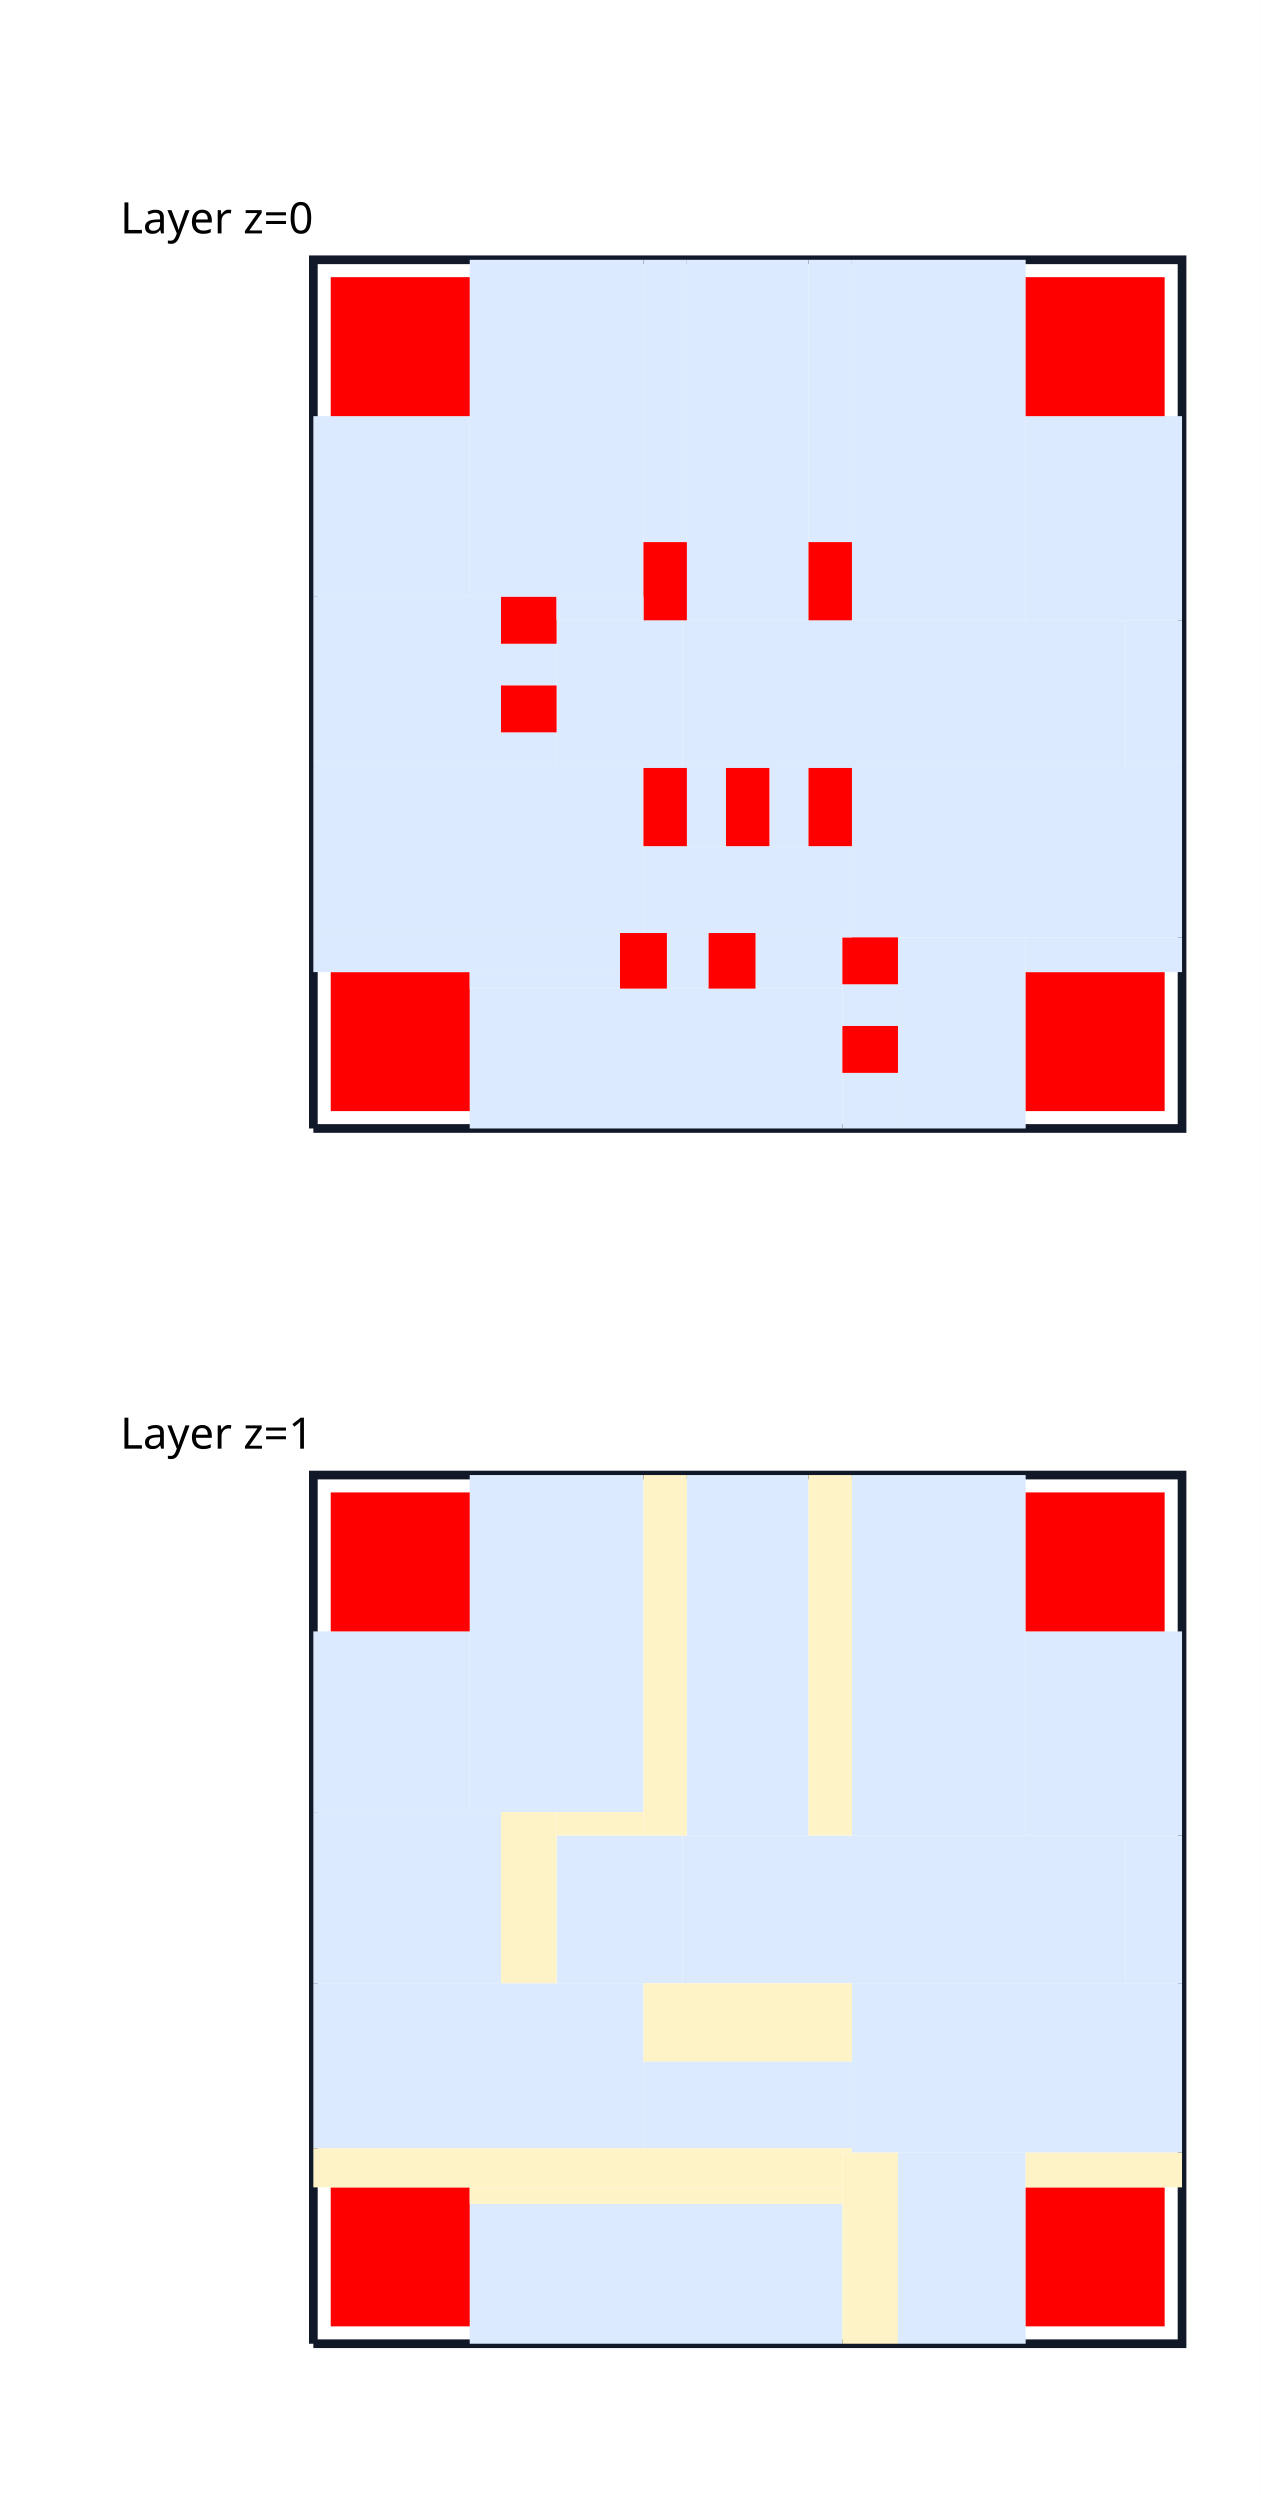
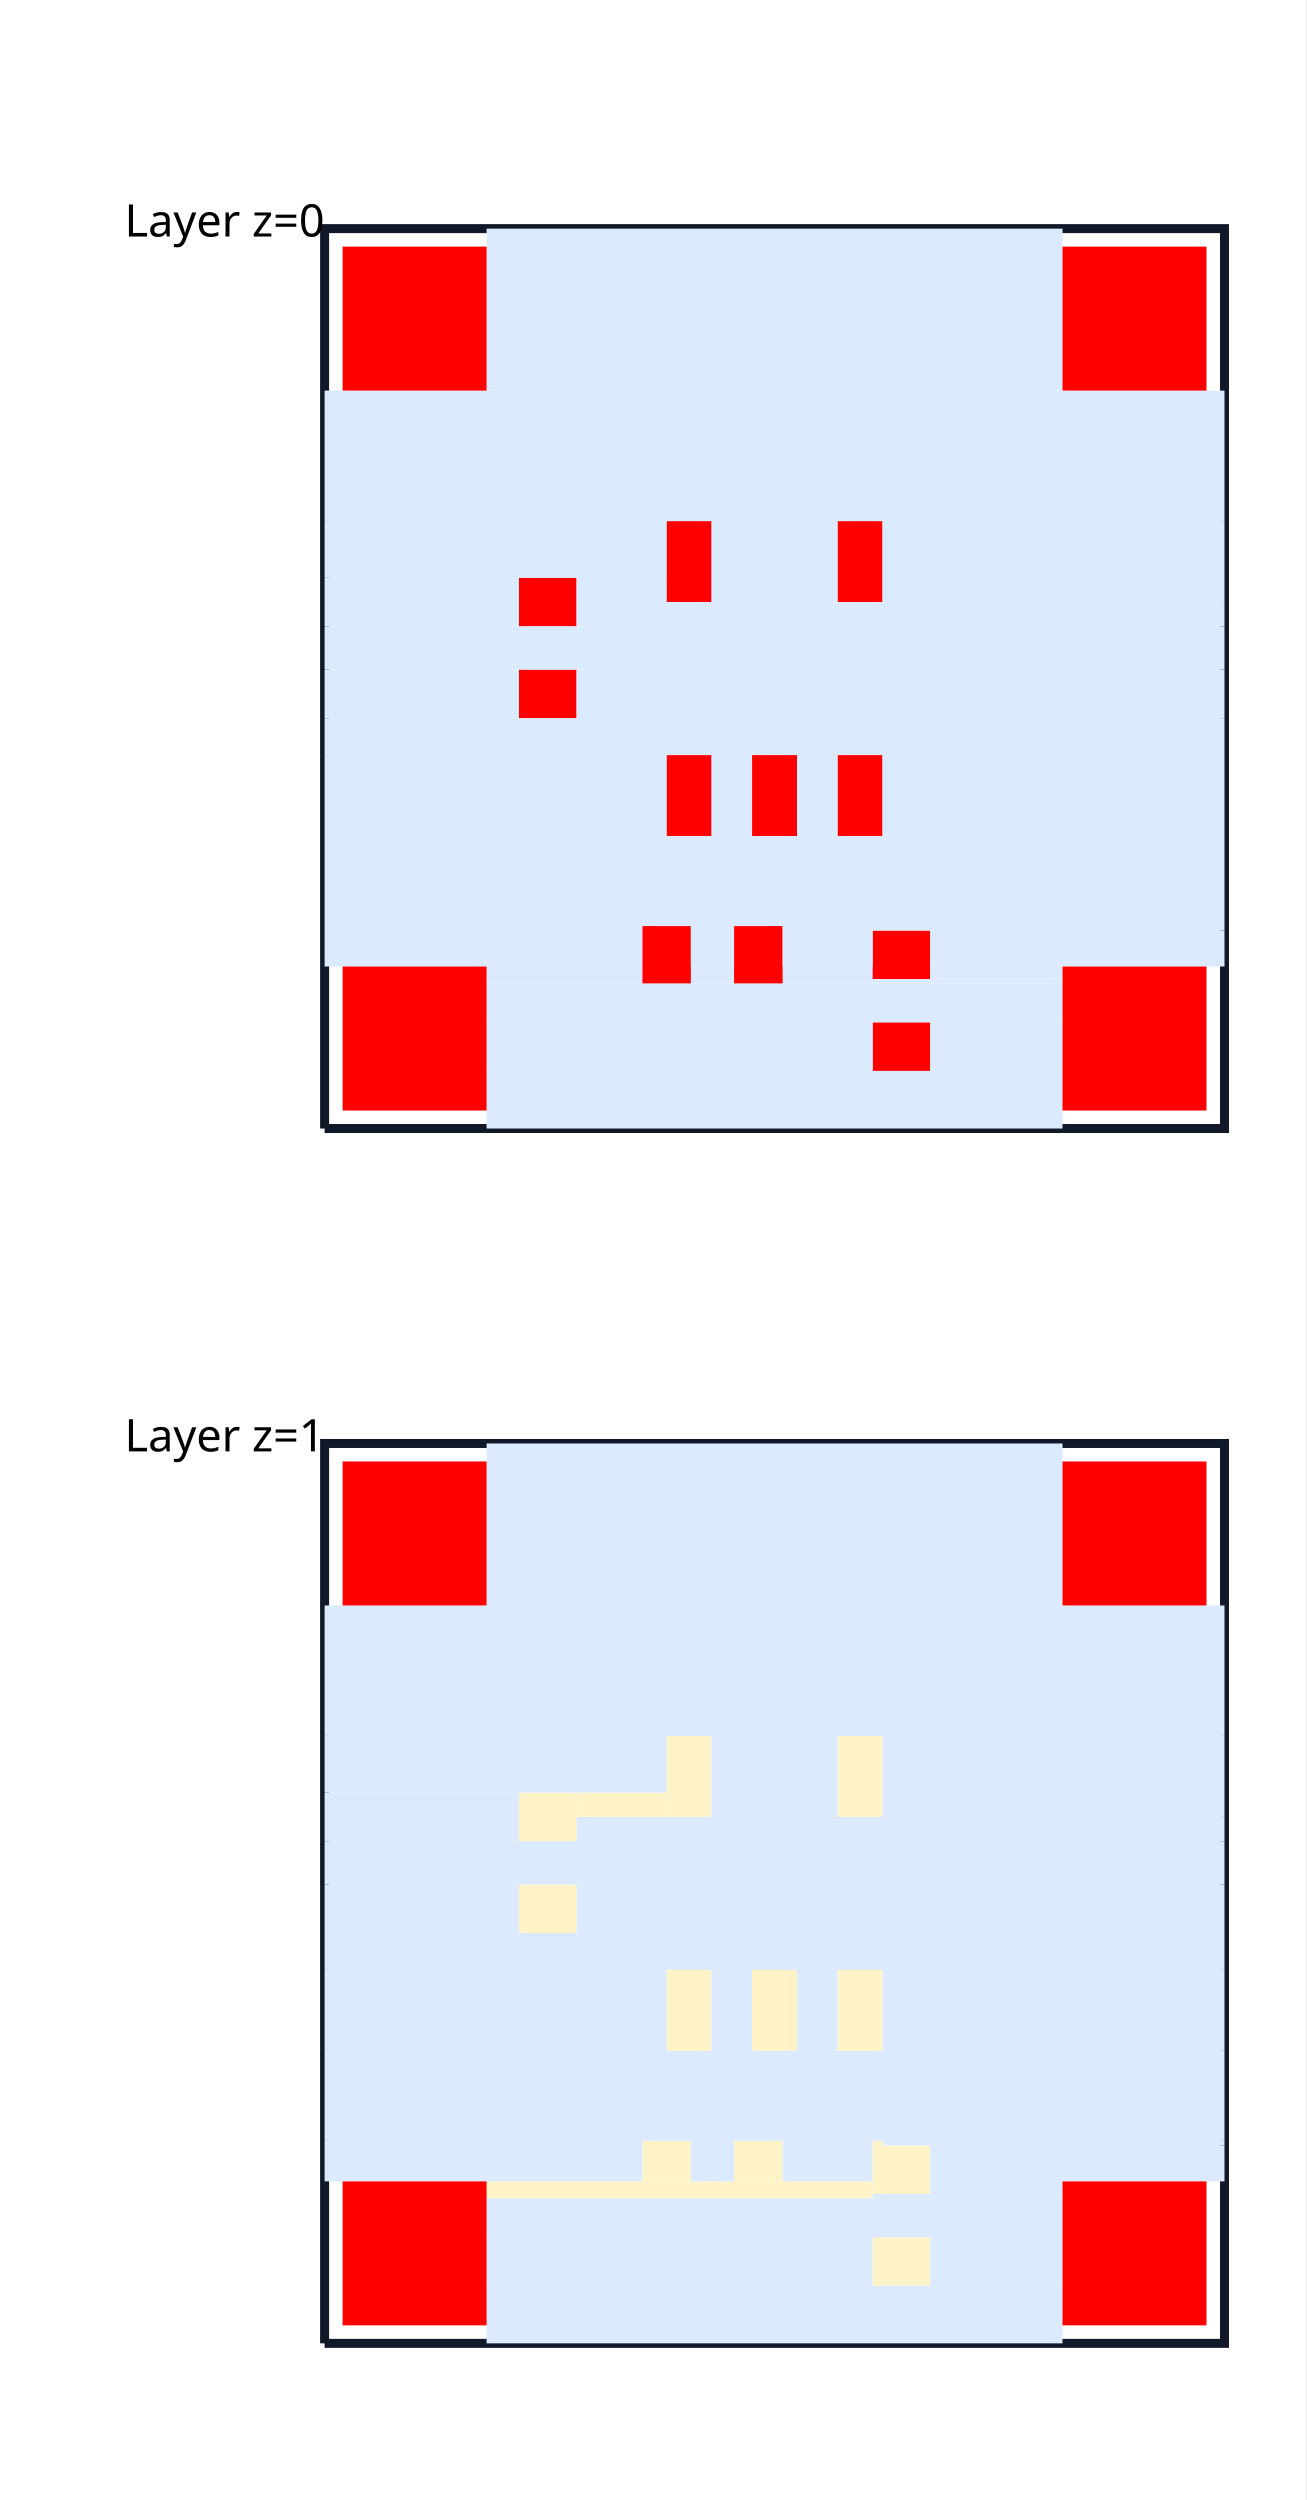
- <svg xmlns="http://www.w3.org/2000/svg" width="640" height="1269" viewBox="0 0 640 1269">
+ <svg xmlns="http://www.w3.org/2000/svg" width="640" height="1225" viewBox="0 0 640 1225">
  <rect width="100%" height="100%" fill="white" />
  <g>
-     <polyline data-points="0,0 10,0 10,10 0,10 0,0" data-type="line" data-label="bounds" points="159.055,572.814 600,572.814 600,131.869 159.055,131.869 159.055,572.814" fill="none" stroke="#111827" stroke-width="4.409" />
-   </g>
-   <g>
-     <polyline data-points="0,-13.989588958333332 10,-13.989588958333332 10,-3.989588958333332 0,-3.989588958333332 0,-13.989588958333332" data-type="line" data-label="bounds" points="159.055,1189.677 600,1189.677 600,748.733 159.055,748.733 159.055,1189.677" fill="none" stroke="#111827" stroke-width="4.409" />
-   </g>
-   <g>
-     <rect data-type="rect" data-label="node" data-x="6.799999499999999" data-y="5" x="346.46" y="314.862" width="224.875" height="74.958" fill="#dbeafe" stroke="black" stroke-width="0.023" />
-   </g>
-   <g>
-     <rect data-type="rect" data-label="node" data-x="3.525061" data-y="5" x="282.521" y="314.862" width="63.939" height="74.958" fill="#dbeafe" stroke="black" stroke-width="0.023" />
-   </g>
-   <g>
-     <rect data-type="rect" data-label="node" data-x="5.0000005000000005" data-y="7.924986499999999" x="348.663" y="131.869" width="61.729" height="182.993" fill="#dbeafe" stroke="black" stroke-width="0.023" />
-   </g>
-   <g>
-     <rect data-type="rect" data-label="node" data-x="1.9000205" data-y="3.2000279999999997" x="159.055" y="389.82" width="167.561" height="83.779" fill="#dbeafe" stroke="black" stroke-width="0.023" />
-   </g>
-   <g>
-     <rect data-type="rect" data-label="node" data-x="2.8000204999999996" data-y="8.0599865" x="238.425" y="131.869" width="88.191" height="171.088" fill="#dbeafe" stroke="black" stroke-width="0.023" />
-   </g>
-   <g>
-     <rect data-type="rect" data-label="node" data-x="8.0999795" data-y="3.1750279999999997" x="432.439" y="389.82" width="167.561" height="85.984" fill="#dbeafe" stroke="black" stroke-width="0.023" />
-   </g>
-   <g>
-     <rect data-type="rect" data-label="node" data-x="7.1999794999999995" data-y="7.924986499999999" x="432.439" y="131.869" width="88.191" height="182.993" fill="#dbeafe" stroke="black" stroke-width="0.023" />
-   </g>
-   <g>
-     <rect data-type="rect" data-label="node" data-x="5" data-y="2.750029" x="326.616" y="429.505" width="105.823" height="44.094" fill="#dbeafe" stroke="black" stroke-width="0.023" />
-   </g>
-   <g>
-     <rect data-type="rect" data-label="node" data-x="1.0800205" data-y="5.135" x="159.055" y="302.957" width="95.246" height="86.864" fill="#dbeafe" stroke="black" stroke-width="0.023" />
-   </g>
-   <g>
-     <rect data-type="rect" data-label="node" data-x="0.8999999999999999" data-y="7.1599865" x="159.055" y="211.239" width="79.37" height="91.718" fill="#dbeafe" stroke="black" stroke-width="0.023" />
-   </g>
-   <g>
-     <rect data-type="rect" data-label="node" data-x="3.9450204999999996" data-y="0.8050145" x="238.425" y="501.82" width="189.167" height="70.993" fill="#dbeafe" stroke="black" stroke-width="0.023" />
-   </g>
-   <g>
-     <rect data-type="rect" data-label="node" data-x="7.4650205" data-y="1.1000145" x="455.813" y="475.804" width="64.817" height="97.009" fill="#dbeafe" stroke="black" stroke-width="0.023" />
-   </g>
-   <g>
-     <rect data-type="rect" data-label="node" data-x="9.1" data-y="7.024986499999999" x="520.63" y="211.239" width="79.37" height="103.623" fill="#dbeafe" stroke="black" stroke-width="0.023" />
-   </g>
-   <g>
-     <rect data-type="rect" data-label="node" data-x="9.674958999999998" data-y="5" x="571.335" y="314.862" width="28.665" height="74.958" fill="#dbeafe" stroke="black" stroke-width="0.023" />
-   </g>
-   <g>
-     <rect data-type="rect" data-label="node" data-x="1" data-y="1" x="167.874" y="493.444" width="70.551" height="70.551" fill="red" stroke="black" stroke-width="0.023" />
-   </g>
-   <g>
-     <rect data-type="rect" data-label="node" data-x="1" data-y="9" x="167.874" y="140.688" width="70.551" height="70.551" fill="red" stroke="black" stroke-width="0.023" />
-   </g>
-   <g>
-     <rect data-type="rect" data-label="node" data-x="9" data-y="9" x="520.63" y="140.688" width="70.551" height="70.551" fill="red" stroke="black" stroke-width="0.023" />
-   </g>
-   <g>
-     <rect data-type="rect" data-label="node" data-x="9" data-y="1" x="520.63" y="493.444" width="70.551" height="70.551" fill="red" stroke="black" stroke-width="0.023" />
-   </g>
-   <g>
-     <rect data-type="rect" data-label="node" data-x="1.7650204999999999" data-y="2.0250144999999997" x="159.055" y="473.6" width="155.655" height="19.844" fill="#dbeafe" stroke="black" stroke-width="0.023" />
-   </g>
-   <g>
-     <rect data-type="rect" data-label="node" data-x="2.480041" data-y="4.3549999999999995" x="254.301" y="371.744" width="28.22" height="18.076" fill="#dbeafe" stroke="black" stroke-width="0.023" />
-   </g>
-   <g>
-     <rect data-type="rect" data-label="node" data-x="2.480041" data-y="5.339972999999999" x="254.301" y="326.768" width="28.22" height="21.165" fill="#dbeafe" stroke="black" stroke-width="0.023" />
-   </g>
-   <g>
-     <rect data-type="rect" data-label="node" data-x="4.310041" data-y="1.930029" x="338.521" y="473.6" width="21.165" height="28.22" fill="#dbeafe" stroke="black" stroke-width="0.023" />
-   </g>
-   <g>
-     <rect data-type="rect" data-label="node" data-x="4.0500405" data-y="8.3749855" x="326.616" y="131.869" width="22.047" height="143.308" fill="#dbeafe" stroke="black" stroke-width="0.023" />
-   </g>
-   <g>
-     <rect data-type="rect" data-label="node" data-x="4.5250205" data-y="3.7000279999999997" x="348.663" y="389.82" width="19.841" height="39.685" fill="#dbeafe" stroke="black" stroke-width="0.023" />
-   </g>
-   <g>
-     <rect data-type="rect" data-label="node" data-x="5.4749795" data-y="3.7000279999999997" x="390.551" y="389.82" width="19.841" height="39.685" fill="#dbeafe" stroke="black" stroke-width="0.023" />
-   </g>
-   <g>
-     <rect data-type="rect" data-label="node" data-x="5.590040999999999" data-y="1.930029" x="383.498" y="473.6" width="44.094" height="28.22" fill="#dbeafe" stroke="black" stroke-width="0.023" />
-   </g>
-   <g>
-     <rect data-type="rect" data-label="node" data-x="6.410041" data-y="0.3200145" x="427.592" y="544.592" width="28.22" height="28.222" fill="#dbeafe" stroke="black" stroke-width="0.023" />
-   </g>
-   <g>
-     <rect data-type="rect" data-label="node" data-x="5.94996" data-y="8.3749855" x="410.392" y="131.869" width="22.047" height="143.308" fill="#dbeafe" stroke="black" stroke-width="0.023" />
-   </g>
-   <g>
-     <rect data-type="rect" data-label="node" data-x="6.410041" data-y="1.420029" x="427.592" y="499.615" width="28.22" height="21.165" fill="#dbeafe" stroke="black" stroke-width="0.023" />
-   </g>
-   <g>
-     <rect data-type="rect" data-label="node" data-x="9.1" data-y="2.0000145" x="520.63" y="475.804" width="79.37" height="17.639" fill="#dbeafe" stroke="black" stroke-width="0.023" />
-   </g>
-   <g>
-     <rect data-type="rect" data-label="node" data-x="4.050040000000138" data-y="3.7000280000000316" x="326.616" y="389.82" width="22.047" height="39.685" fill="red" stroke="black" stroke-width="0.023" />
-   </g>
-   <g>
-     <rect data-type="rect" data-label="node" data-x="4.999999999999943" data-y="3.7000280000000316" x="368.504" y="389.82" width="22.047" height="39.685" fill="red" stroke="black" stroke-width="0.023" />
-   </g>
-   <g>
-     <rect data-type="rect" data-label="node" data-x="5.949959999999862" data-y="3.7000280000000316" x="410.392" y="389.82" width="22.047" height="39.685" fill="red" stroke="black" stroke-width="0.023" />
-   </g>
-   <g>
-     <rect data-type="rect" data-label="node" data-x="5.949959999999862" data-y="6.299971999999968" x="410.392" y="275.177" width="22.047" height="39.685" fill="red" stroke="black" stroke-width="0.023" />
-   </g>
-   <g>
-     <rect data-type="rect" data-label="node" data-x="4.050040000000138" data-y="6.299971999999968" x="326.616" y="275.177" width="22.047" height="39.685" fill="red" stroke="black" stroke-width="0.023" />
-   </g>
-   <g>
-     <rect data-type="rect" data-label="node" data-x="2.480040500000138" data-y="5.849972899999967" x="254.301" y="302.957" width="28.22" height="23.811" fill="red" stroke="black" stroke-width="0.023" />
-   </g>
-   <g>
-     <rect data-type="rect" data-label="node" data-x="2.480040500000138" data-y="4.829972899999968" x="254.301" y="347.933" width="28.22" height="23.811" fill="red" stroke="black" stroke-width="0.023" />
-   </g>
-   <g>
-     <rect data-type="rect" data-label="node" data-x="3.8000405000001383" data-y="1.9300289000000315" x="314.71" y="473.6" width="23.811" height="28.22" fill="red" stroke="black" stroke-width="0.023" />
-   </g>
-   <g>
-     <rect data-type="rect" data-label="node" data-x="4.820040500000138" data-y="1.9300289000000315" x="359.687" y="473.6" width="23.811" height="28.22" fill="red" stroke="black" stroke-width="0.023" />
-   </g>
-   <g>
-     <rect data-type="rect" data-label="node" data-x="6.410040500000138" data-y="0.9100289000000319" x="427.592" y="520.781" width="28.22" height="23.811" fill="red" stroke="black" stroke-width="0.023" />
-   </g>
-   <g>
-     <rect data-type="rect" data-label="node" data-x="6.410040500000138" data-y="1.9300289000000315" x="427.592" y="475.804" width="28.22" height="23.811" fill="red" stroke="black" stroke-width="0.023" />
-   </g>
-   <g>
-     <rect data-type="rect" data-label="node" data-x="3.300040750000069" data-y="5.984973" x="282.521" y="302.957" width="44.094" height="11.906" fill="#dbeafe" stroke="black" stroke-width="0.023" />
-   </g>
-   <g>
-     <rect data-type="rect" data-label="node" data-x="6.145" data-y="2.225029" x="427.592" y="473.6" width="4.847" height="2.205" fill="#dbeafe" stroke="black" stroke-width="0.023" />
-   </g>
-   <g>
-     <rect data-type="rect" data-label="node" data-x="2.6650202500000693" data-y="1.7050144999999999" x="238.425" y="493.444" width="76.285" height="8.377" fill="#dbeafe" stroke="black" stroke-width="0.023" />
-   </g>
-   <g>
-     <rect data-type="rect" data-label="node" data-x="6.799999499999999" data-y="-8.989588958333332" x="346.46" y="931.726" width="224.875" height="74.958" fill="#dbeafe" stroke="black" stroke-width="0.023" />
-   </g>
-   <g>
-     <rect data-type="rect" data-label="node" data-x="3.525061" data-y="-8.989588958333332" x="282.521" y="931.726" width="63.939" height="74.958" fill="#dbeafe" stroke="black" stroke-width="0.023" />
-   </g>
-   <g>
-     <rect data-type="rect" data-label="node" data-x="5.0000005000000005" data-y="-6.064602458333333" x="348.663" y="748.733" width="61.729" height="182.993" fill="#dbeafe" stroke="black" stroke-width="0.023" />
-   </g>
-   <g>
-     <rect data-type="rect" data-label="node" data-x="1.9000205" data-y="-10.789560958333333" x="159.055" y="1006.684" width="167.561" height="83.779" fill="#dbeafe" stroke="black" stroke-width="0.023" />
-   </g>
-   <g>
-     <rect data-type="rect" data-label="node" data-x="2.8000204999999996" data-y="-5.929602458333331" x="238.425" y="748.733" width="88.191" height="171.088" fill="#dbeafe" stroke="black" stroke-width="0.023" />
-   </g>
-   <g>
-     <rect data-type="rect" data-label="node" data-x="8.0999795" data-y="-10.814560958333333" x="432.439" y="1006.684" width="167.561" height="85.984" fill="#dbeafe" stroke="black" stroke-width="0.023" />
-   </g>
-   <g>
-     <rect data-type="rect" data-label="node" data-x="7.1999794999999995" data-y="-6.064602458333333" x="432.439" y="748.733" width="88.191" height="182.993" fill="#dbeafe" stroke="black" stroke-width="0.023" />
-   </g>
-   <g>
-     <rect data-type="rect" data-label="node" data-x="5" data-y="-11.239559958333333" x="326.616" y="1046.369" width="105.823" height="44.094" fill="#dbeafe" stroke="black" stroke-width="0.023" />
-   </g>
-   <g>
-     <rect data-type="rect" data-label="node" data-x="1.0800205" data-y="-8.854588958333332" x="159.055" y="919.82" width="95.246" height="86.864" fill="#dbeafe" stroke="black" stroke-width="0.023" />
-   </g>
-   <g>
-     <rect data-type="rect" data-label="node" data-x="0.8999999999999999" data-y="-6.829602458333333" x="159.055" y="828.103" width="79.37" height="91.718" fill="#dbeafe" stroke="black" stroke-width="0.023" />
-   </g>
-   <g>
-     <rect data-type="rect" data-label="node" data-x="3.9450204999999996" data-y="-13.184574458333332" x="238.425" y="1118.684" width="189.167" height="70.993" fill="#dbeafe" stroke="black" stroke-width="0.023" />
-   </g>
-   <g>
-     <rect data-type="rect" data-label="node" data-x="7.4650205" data-y="-12.889574458333332" x="455.813" y="1092.668" width="64.817" height="97.009" fill="#dbeafe" stroke="black" stroke-width="0.023" />
-   </g>
-   <g>
-     <rect data-type="rect" data-label="node" data-x="9.1" data-y="-6.964602458333333" x="520.63" y="828.103" width="79.37" height="103.623" fill="#dbeafe" stroke="black" stroke-width="0.023" />
-   </g>
-   <g>
-     <rect data-type="rect" data-label="node" data-x="9.674958999999998" data-y="-8.989588958333332" x="571.335" y="931.726" width="28.665" height="74.958" fill="#dbeafe" stroke="black" stroke-width="0.023" />
-   </g>
-   <g>
-     <rect data-type="rect" data-label="node" data-x="1" data-y="-12.989588958333332" x="167.874" y="1110.307" width="70.551" height="70.551" fill="red" stroke="black" stroke-width="0.023" />
-   </g>
-   <g>
-     <rect data-type="rect" data-label="node" data-x="1" data-y="-4.989588958333332" x="167.874" y="757.551" width="70.551" height="70.551" fill="red" stroke="black" stroke-width="0.023" />
-   </g>
-   <g>
-     <rect data-type="rect" data-label="node" data-x="9" data-y="-4.989588958333332" x="520.63" y="757.551" width="70.551" height="70.551" fill="red" stroke="black" stroke-width="0.023" />
-   </g>
-   <g>
-     <rect data-type="rect" data-label="node" data-x="9" data-y="-12.989588958333332" x="520.63" y="1110.307" width="70.551" height="70.551" fill="red" stroke="black" stroke-width="0.023" />
-   </g>
-   <g>
-     <rect data-type="rect" data-label="node" data-x="4.0500405" data-y="-6.064602458333333" x="326.616" y="748.733" width="22.047" height="182.993" fill="#fef3c7" stroke="black" stroke-width="0.023" />
-   </g>
-   <g>
-     <rect data-type="rect" data-label="node" data-x="5.94996" data-y="-6.064602458333333" x="410.392" y="748.733" width="22.047" height="182.993" fill="#fef3c7" stroke="black" stroke-width="0.023" />
-   </g>
-   <g>
-     <rect data-type="rect" data-label="node" data-x="5" data-y="-10.289560958333333" x="326.616" y="1006.684" width="105.823" height="39.685" fill="#fef3c7" stroke="black" stroke-width="0.023" />
-   </g>
-   <g>
-     <rect data-type="rect" data-label="node" data-x="9.1" data-y="-11.989574458333333" x="520.63" y="1092.668" width="79.37" height="17.639" fill="#fef3c7" stroke="black" stroke-width="0.023" />
-   </g>
-   <g>
-     <rect data-type="rect" data-label="node" data-x="2.480041" data-y="-8.854588958333332" x="254.301" y="919.82" width="28.22" height="86.864" fill="#fef3c7" stroke="black" stroke-width="0.023" />
-   </g>
-   <g>
-     <rect data-type="rect" data-label="node" data-x="6.410041" data-y="-12.889574458333332" x="427.592" y="1092.668" width="28.22" height="97.009" fill="#fef3c7" stroke="black" stroke-width="0.023" />
-   </g>
-   <g>
-     <rect data-type="rect" data-label="node" data-x="3.0450204999999997" data-y="-11.964574458333333" x="159.055" y="1090.464" width="268.537" height="19.844" fill="#fef3c7" stroke="black" stroke-width="0.023" />
-   </g>
-   <g>
-     <rect data-type="rect" data-label="node" data-x="3.300041" data-y="-8.004615958333332" x="282.521" y="919.82" width="44.094" height="11.906" fill="#fef3c7" stroke="black" stroke-width="0.023" />
-   </g>
-   <g>
-     <rect data-type="rect" data-label="node" data-x="6.145" data-y="-11.764559958333333" x="427.592" y="1090.464" width="4.847" height="2.205" fill="#fef3c7" stroke="black" stroke-width="0.023" />
-   </g>
-   <g>
-     <rect data-type="rect" data-label="node" data-x="3.9450204999999996" data-y="-12.284574458333331" x="238.425" y="1110.307" width="189.167" height="8.377" fill="#fef3c7" stroke="black" stroke-width="0.023" />
-   </g>
-   <text data-type="text" data-label="Layer z=0" data-x="0" data-y="10.691671166666666" x="159.055" y="101.37" fill="black" font-size="22.047" font-family="sans-serif" text-anchor="end" dominant-baseline="text-before-edge">Layer z=0</text>
-   <text data-type="text" data-label="Layer z=1" data-x="0" data-y="-3.2979177916666664" x="159.055" y="718.234" fill="black" font-size="22.047" font-family="sans-serif" text-anchor="end" dominant-baseline="text-before-edge">Layer z=1</text>
+     <polyline data-points="0,0 10,0 10,10 0,10 0,0" data-type="line" data-label="bounds" points="159.055,552.972 600,552.972 600,112.028 159.055,112.028 159.055,552.972" fill="none" stroke="#111827" stroke-width="4.409" />
+   </g>
+   <g>
+     <polyline data-points="0,-13.5 10,-13.5 10,-3.5 0,-3.5 0,-13.5" data-type="line" data-label="bounds" points="159.055,1148.248 600,1148.248 600,707.303 159.055,707.303 159.055,1148.248" fill="none" stroke="#111827" stroke-width="4.409" />
+   </g>
+   <g>
+     <rect data-type="rect" data-label="node" data-x="4.310041" data-y="1.7050144999999999" x="338.521" y="473.602" width="21.165" height="8.377" fill="#dbeafe" stroke="black" stroke-width="0.023" />
+   </g>
+   <g>
+     <rect data-type="rect" data-label="node" data-x="5.590040999999999" data-y="1.7050144999999999" x="383.498" y="473.602" width="44.094" height="8.377" fill="#dbeafe" stroke="black" stroke-width="0.023" />
+   </g>
+   <g>
+     <rect data-type="rect" data-label="node" data-x="4.050040000000138" data-y="3.7000280000000316" x="326.616" y="369.979" width="22.047" height="39.685" fill="red" stroke="black" stroke-width="0.023" />
+   </g>
+   <g>
+     <rect data-type="rect" data-label="node" data-x="4.999999999999943" data-y="3.7000280000000316" x="368.504" y="369.979" width="22.047" height="39.685" fill="red" stroke="black" stroke-width="0.023" />
+   </g>
+   <g>
+     <rect data-type="rect" data-label="node" data-x="5.949959999999862" data-y="3.7000280000000316" x="410.392" y="369.979" width="22.047" height="39.685" fill="red" stroke="black" stroke-width="0.023" />
+   </g>
+   <g>
+     <rect data-type="rect" data-label="node" data-x="5.949959999999862" data-y="6.299971999999968" x="410.392" y="255.336" width="22.047" height="39.685" fill="red" stroke="black" stroke-width="0.023" />
+   </g>
+   <g>
+     <rect data-type="rect" data-label="node" data-x="4.050040000000138" data-y="6.299971999999968" x="326.616" y="255.336" width="22.047" height="39.685" fill="red" stroke="black" stroke-width="0.023" />
+   </g>
+   <g>
+     <rect data-type="rect" data-label="node" data-x="2.480040500000138" data-y="5.849972899999967" x="254.301" y="283.115" width="28.22" height="23.811" fill="red" stroke="black" stroke-width="0.023" />
+   </g>
+   <g>
+     <rect data-type="rect" data-label="node" data-x="2.480040500000138" data-y="4.829972899999968" x="254.301" y="328.092" width="28.22" height="23.811" fill="red" stroke="black" stroke-width="0.023" />
+   </g>
+   <g>
+     <rect data-type="rect" data-label="node" data-x="3.8000405000001383" data-y="1.9300289000000315" x="314.71" y="453.759" width="23.811" height="28.22" fill="red" stroke="black" stroke-width="0.023" />
+   </g>
+   <g>
+     <rect data-type="rect" data-label="node" data-x="4.820040500000138" data-y="1.9300289000000315" x="359.687" y="453.759" width="23.811" height="28.22" fill="red" stroke="black" stroke-width="0.023" />
+   </g>
+   <g>
+     <rect data-type="rect" data-label="node" data-x="6.410040500000138" data-y="0.9100289000000319" x="427.592" y="500.94" width="28.22" height="23.811" fill="red" stroke="black" stroke-width="0.023" />
+   </g>
+   <g>
+     <rect data-type="rect" data-label="node" data-x="6.410040500000138" data-y="1.9300289000000315" x="427.592" y="455.963" width="28.22" height="23.811" fill="red" stroke="black" stroke-width="0.023" />
+   </g>
+   <g>
+     <rect data-type="rect" data-label="node" data-x="2.6650202500000697" data-y="1.7050144999999999" x="238.425" y="473.602" width="76.285" height="8.377" fill="#dbeafe" stroke="black" stroke-width="0.023" />
+   </g>
+   <g>
+     <rect data-type="rect" data-label="node" data-x="6.145" data-y="2.2250289500000155" x="427.592" y="453.759" width="4.847" height="2.205" fill="#dbeafe" stroke="black" stroke-width="0.023" />
+   </g>
+   <g>
+     <rect data-type="rect" data-label="node" data-x="3.300040750000069" data-y="5.984972999999999" x="282.521" y="283.115" width="44.094" height="11.906" fill="#dbeafe" stroke="black" stroke-width="0.023" />
+   </g>
+   <g>
+     <rect data-type="rect" data-label="node" data-x="5" data-y="0.3200145" x="238.425" y="524.751" width="282.205" height="28.222" fill="#dbeafe" stroke="black" stroke-width="0.023" />
+   </g>
+   <g>
+     <rect data-type="rect" data-label="node" data-x="3.9450204999999996" data-y="0.910029" x="238.425" y="500.94" width="189.167" height="23.811" fill="#dbeafe" stroke="black" stroke-width="0.023" />
+   </g>
+   <g>
+     <rect data-type="rect" data-label="node" data-x="7.4650205" data-y="0.910029" x="455.813" y="500.94" width="64.817" height="23.811" fill="#dbeafe" stroke="black" stroke-width="0.023" />
+   </g>
+   <g>
+     <rect data-type="rect" data-label="node" data-x="5" data-y="1.395029" x="238.425" y="481.979" width="282.205" height="18.961" fill="#dbeafe" stroke="black" stroke-width="0.023" />
+   </g>
+   <g>
+     <rect data-type="rect" data-label="node" data-x="7.145020499999999" data-y="1.6350289999999998" x="427.592" y="479.774" width="93.038" height="2.205" fill="#dbeafe" stroke="black" stroke-width="0.023" />
+   </g>
+   <g>
+     <rect data-type="rect" data-label="node" data-x="7.4650205" data-y="1.7300144999999998" x="455.813" y="473.602" width="64.817" height="6.172" fill="#dbeafe" stroke="black" stroke-width="0.023" />
+   </g>
+   <g>
+     <rect data-type="rect" data-label="node" data-x="1.7650204999999999" data-y="2.0250144999999997" x="159.055" y="453.759" width="155.655" height="19.844" fill="#dbeafe" stroke="black" stroke-width="0.023" />
+   </g>
+   <g>
+     <rect data-type="rect" data-label="node" data-x="4.310041" data-y="2.0250144999999997" x="338.521" y="453.759" width="21.165" height="19.844" fill="#dbeafe" stroke="black" stroke-width="0.023" />
+   </g>
+   <g>
+     <rect data-type="rect" data-label="node" data-x="5.590040999999999" data-y="2.0250144999999997" x="383.498" y="453.759" width="44.094" height="19.844" fill="#dbeafe" stroke="black" stroke-width="0.023" />
+   </g>
+   <g>
+     <rect data-type="rect" data-label="node" data-x="8.365020499999998" data-y="2.0000145" x="455.813" y="455.963" width="144.187" height="17.639" fill="#dbeafe" stroke="black" stroke-width="0.023" />
+   </g>
+   <g>
+     <rect data-type="rect" data-label="node" data-x="8.0999795" data-y="2.2250289999999997" x="432.439" y="453.759" width="167.561" height="2.205" fill="#dbeafe" stroke="black" stroke-width="0.023" />
+   </g>
+   <g>
+     <rect data-type="rect" data-label="node" data-x="4.999999999999999" data-y="2.7500289999999996" x="159.055" y="409.664" width="440.945" height="44.094" fill="#dbeafe" stroke="black" stroke-width="0.023" />
+   </g>
+   <g>
+     <rect data-type="rect" data-label="node" data-x="1.9000205" data-y="3.7000279999999997" x="159.055" y="369.979" width="167.561" height="39.685" fill="#dbeafe" stroke="black" stroke-width="0.023" />
+   </g>
+   <g>
+     <rect data-type="rect" data-label="node" data-x="4.5250205" data-y="3.7000279999999997" x="348.663" y="369.979" width="19.841" height="39.685" fill="#dbeafe" stroke="black" stroke-width="0.023" />
+   </g>
+   <g>
+     <rect data-type="rect" data-label="node" data-x="5.4749795" data-y="3.7000279999999997" x="390.551" y="369.979" width="19.841" height="39.685" fill="#dbeafe" stroke="black" stroke-width="0.023" />
+   </g>
+   <g>
+     <rect data-type="rect" data-label="node" data-x="8.0999795" data-y="3.7000279999999997" x="432.439" y="369.979" width="167.561" height="39.685" fill="#dbeafe" stroke="black" stroke-width="0.023" />
+   </g>
+   <g>
+     <rect data-type="rect" data-label="node" data-x="4.999999999999999" data-y="4.3549999999999995" x="159.055" y="351.903" width="440.945" height="18.076" fill="#dbeafe" stroke="black" stroke-width="0.023" />
+   </g>
+   <g>
+     <rect data-type="rect" data-label="node" data-x="1.0800205" data-y="4.829972999999999" x="159.055" y="328.092" width="95.246" height="23.811" fill="#dbeafe" stroke="black" stroke-width="0.023" />
+   </g>
+   <g>
+     <rect data-type="rect" data-label="node" data-x="6.400020499999999" data-y="4.829972999999999" x="282.521" y="328.092" width="317.479" height="23.811" fill="#dbeafe" stroke="black" stroke-width="0.023" />
+   </g>
+   <g>
+     <rect data-type="rect" data-label="node" data-x="4.999999999999999" data-y="5.339972999999999" x="159.055" y="306.926" width="440.945" height="21.165" fill="#dbeafe" stroke="black" stroke-width="0.023" />
+   </g>
+   <g>
+     <rect data-type="rect" data-label="node" data-x="1.0800205" data-y="5.849972999999999" x="159.055" y="283.115" width="95.246" height="23.811" fill="#dbeafe" stroke="black" stroke-width="0.023" />
+   </g>
+   <g>
+     <rect data-type="rect" data-label="node" data-x="6.400020499999999" data-y="5.714972999999999" x="282.521" y="295.021" width="317.479" height="11.906" fill="#dbeafe" stroke="black" stroke-width="0.023" />
+   </g>
+   <g>
+     <rect data-type="rect" data-label="node" data-x="5.0000005000000005" data-y="6.2999719999999995" x="348.663" y="255.336" width="61.729" height="39.685" fill="#dbeafe" stroke="black" stroke-width="0.023" />
+   </g>
+   <g>
+     <rect data-type="rect" data-label="node" data-x="8.0999795" data-y="6.2999719999999995" x="432.439" y="255.336" width="167.561" height="39.685" fill="#dbeafe" stroke="black" stroke-width="0.023" />
+   </g>
+   <g>
+     <rect data-type="rect" data-label="node" data-x="1.9000205" data-y="6.434972" x="159.055" y="255.336" width="167.561" height="27.779" fill="#dbeafe" stroke="black" stroke-width="0.023" />
+   </g>
+   <g>
+     <rect data-type="rect" data-label="node" data-x="4.999999999999999" data-y="7.474985499999999" x="159.055" y="191.398" width="440.945" height="63.938" fill="#dbeafe" stroke="black" stroke-width="0.023" />
+   </g>
+   <g>
+     <rect data-type="rect" data-label="node" data-x="5" data-y="9.1" x="238.425" y="112.028" width="282.205" height="79.37" fill="#dbeafe" stroke="black" stroke-width="0.023" />
+   </g>
+   <g>
+     <rect data-type="rect" data-label="node" data-x="1" data-y="1" x="167.874" y="473.602" width="70.551" height="70.551" fill="red" stroke="black" stroke-width="0.023" />
+   </g>
+   <g>
+     <rect data-type="rect" data-label="node" data-x="1" data-y="9" x="167.874" y="120.846" width="70.551" height="70.551" fill="red" stroke="black" stroke-width="0.023" />
+   </g>
+   <g>
+     <rect data-type="rect" data-label="node" data-x="9" data-y="9" x="520.63" y="120.846" width="70.551" height="70.551" fill="red" stroke="black" stroke-width="0.023" />
+   </g>
+   <g>
+     <rect data-type="rect" data-label="node" data-x="9" data-y="1" x="520.63" y="473.602" width="70.551" height="70.551" fill="red" stroke="black" stroke-width="0.023" />
+   </g>
+   <g>
+     <rect data-type="rect" data-label="node" data-x="4.0500405" data-y="-7.2000280000000005" x="326.616" y="850.612" width="22.047" height="39.685" fill="#fef3c7" stroke="black" stroke-width="0.023" />
+   </g>
+   <g>
+     <rect data-type="rect" data-label="node" data-x="5.94996" data-y="-7.2000280000000005" x="410.392" y="850.612" width="22.047" height="39.685" fill="#fef3c7" stroke="black" stroke-width="0.023" />
+   </g>
+   <g>
+     <rect data-type="rect" data-label="node" data-x="4.0500405" data-y="-9.799972" x="326.616" y="965.255" width="22.047" height="39.685" fill="#fef3c7" stroke="black" stroke-width="0.023" />
+   </g>
+   <g>
+     <rect data-type="rect" data-label="node" data-x="5" data-y="-9.799972" x="368.504" y="965.255" width="22.047" height="39.685" fill="#fef3c7" stroke="black" stroke-width="0.023" />
+   </g>
+   <g>
+     <rect data-type="rect" data-label="node" data-x="5.9499595" data-y="-9.799972" x="410.392" y="965.255" width="22.047" height="39.685" fill="#fef3c7" stroke="black" stroke-width="0.023" />
+   </g>
+   <g>
+     <rect data-type="rect" data-label="node" data-x="2.480041" data-y="-8.670027000000001" x="254.301" y="923.367" width="28.22" height="23.811" fill="#fef3c7" stroke="black" stroke-width="0.023" />
+   </g>
+   <g>
+     <rect data-type="rect" data-label="node" data-x="2.480041" data-y="-7.650027000000001" x="254.301" y="878.391" width="28.22" height="23.811" fill="#fef3c7" stroke="black" stroke-width="0.023" />
+   </g>
+   <g>
+     <rect data-type="rect" data-label="node" data-x="6.410041" data-y="-12.589971" x="427.592" y="1096.215" width="28.22" height="23.811" fill="#fef3c7" stroke="black" stroke-width="0.023" />
+   </g>
+   <g>
+     <rect data-type="rect" data-label="node" data-x="6.410041" data-y="-11.569971" x="427.592" y="1051.239" width="28.22" height="23.811" fill="#fef3c7" stroke="black" stroke-width="0.023" />
+   </g>
+   <g>
+     <rect data-type="rect" data-label="node" data-x="3.800041" data-y="-11.4749855" x="314.71" y="1049.034" width="23.811" height="19.844" fill="#fef3c7" stroke="black" stroke-width="0.023" />
+   </g>
+   <g>
+     <rect data-type="rect" data-label="node" data-x="4.820041" data-y="-11.4749855" x="359.687" y="1049.034" width="23.811" height="19.844" fill="#fef3c7" stroke="black" stroke-width="0.023" />
+   </g>
+   <g>
+     <rect data-type="rect" data-label="node" data-x="3.300041" data-y="-7.515027" x="282.521" y="878.391" width="44.094" height="11.906" fill="#fef3c7" stroke="black" stroke-width="0.023" />
+   </g>
+   <g>
+     <rect data-type="rect" data-label="node" data-x="3.9450204999999996" data-y="-11.7699855" x="238.425" y="1068.878" width="189.167" height="6.172" fill="#fef3c7" stroke="black" stroke-width="0.023" />
+   </g>
+   <g>
+     <rect data-type="rect" data-label="node" data-x="6.145" data-y="-11.274971" x="427.592" y="1049.034" width="4.847" height="2.205" fill="#fef3c7" stroke="black" stroke-width="0.023" />
+   </g>
+   <g>
+     <rect data-type="rect" data-label="node" data-x="3.9450205" data-y="-11.864971" x="238.425" y="1075.05" width="189.167" height="2.205" fill="#fef3c7" stroke="black" stroke-width="0.023" />
+   </g>
+   <g>
+     <rect data-type="rect" data-label="node" data-x="5" data-y="-13.1799855" x="238.425" y="1120.026" width="282.205" height="28.222" fill="#dbeafe" stroke="black" stroke-width="0.023" />
+   </g>
+   <g>
+     <rect data-type="rect" data-label="node" data-x="3.9450204999999996" data-y="-12.589971" x="238.425" y="1096.215" width="189.167" height="23.811" fill="#dbeafe" stroke="black" stroke-width="0.023" />
+   </g>
+   <g>
+     <rect data-type="rect" data-label="node" data-x="7.4650205" data-y="-12.589971" x="455.813" y="1096.215" width="64.817" height="23.811" fill="#dbeafe" stroke="black" stroke-width="0.023" />
+   </g>
+   <g>
+     <rect data-type="rect" data-label="node" data-x="5" data-y="-12.104970999999999" x="238.425" y="1077.255" width="282.205" height="18.961" fill="#dbeafe" stroke="black" stroke-width="0.023" />
+   </g>
+   <g>
+     <rect data-type="rect" data-label="node" data-x="7.145020499999999" data-y="-11.864971" x="427.592" y="1075.05" width="93.038" height="2.205" fill="#dbeafe" stroke="black" stroke-width="0.023" />
+   </g>
+   <g>
+     <rect data-type="rect" data-label="node" data-x="7.4650205" data-y="-11.7699855" x="455.813" y="1068.878" width="64.817" height="6.172" fill="#dbeafe" stroke="black" stroke-width="0.023" />
+   </g>
+   <g>
+     <rect data-type="rect" data-label="node" data-x="1.7650204999999999" data-y="-11.4749855" x="159.055" y="1049.034" width="155.655" height="19.844" fill="#dbeafe" stroke="black" stroke-width="0.023" />
+   </g>
+   <g>
+     <rect data-type="rect" data-label="node" data-x="4.310041" data-y="-11.4749855" x="338.521" y="1049.034" width="21.165" height="19.844" fill="#dbeafe" stroke="black" stroke-width="0.023" />
+   </g>
+   <g>
+     <rect data-type="rect" data-label="node" data-x="5.590040999999999" data-y="-11.4749855" x="383.498" y="1049.034" width="44.094" height="19.844" fill="#dbeafe" stroke="black" stroke-width="0.023" />
+   </g>
+   <g>
+     <rect data-type="rect" data-label="node" data-x="8.365020499999998" data-y="-11.499985500000001" x="455.813" y="1051.239" width="144.187" height="17.639" fill="#dbeafe" stroke="black" stroke-width="0.023" />
+   </g>
+   <g>
+     <rect data-type="rect" data-label="node" data-x="8.0999795" data-y="-11.274971" x="432.439" y="1049.034" width="167.561" height="2.205" fill="#dbeafe" stroke="black" stroke-width="0.023" />
+   </g>
+   <g>
+     <rect data-type="rect" data-label="node" data-x="4.999999999999999" data-y="-10.749971" x="159.055" y="1004.94" width="440.945" height="44.094" fill="#dbeafe" stroke="black" stroke-width="0.023" />
+   </g>
+   <g>
+     <rect data-type="rect" data-label="node" data-x="1.9000205" data-y="-9.799972" x="159.055" y="965.255" width="167.561" height="39.685" fill="#dbeafe" stroke="black" stroke-width="0.023" />
+   </g>
+   <g>
+     <rect data-type="rect" data-label="node" data-x="4.5250205" data-y="-9.799972" x="348.663" y="965.255" width="19.841" height="39.685" fill="#dbeafe" stroke="black" stroke-width="0.023" />
+   </g>
+   <g>
+     <rect data-type="rect" data-label="node" data-x="5.4749795" data-y="-9.799972" x="390.551" y="965.255" width="19.841" height="39.685" fill="#dbeafe" stroke="black" stroke-width="0.023" />
+   </g>
+   <g>
+     <rect data-type="rect" data-label="node" data-x="8.0999795" data-y="-9.799972" x="432.439" y="965.255" width="167.561" height="39.685" fill="#dbeafe" stroke="black" stroke-width="0.023" />
+   </g>
+   <g>
+     <rect data-type="rect" data-label="node" data-x="4.999999999999999" data-y="-9.145" x="159.055" y="947.178" width="440.945" height="18.076" fill="#dbeafe" stroke="black" stroke-width="0.023" />
+   </g>
+   <g>
+     <rect data-type="rect" data-label="node" data-x="1.0800205" data-y="-8.670027000000001" x="159.055" y="923.367" width="95.246" height="23.811" fill="#dbeafe" stroke="black" stroke-width="0.023" />
+   </g>
+   <g>
+     <rect data-type="rect" data-label="node" data-x="6.400020499999999" data-y="-8.670027000000001" x="282.521" y="923.367" width="317.479" height="23.811" fill="#dbeafe" stroke="black" stroke-width="0.023" />
+   </g>
+   <g>
+     <rect data-type="rect" data-label="node" data-x="4.999999999999999" data-y="-8.160027000000001" x="159.055" y="902.202" width="440.945" height="21.165" fill="#dbeafe" stroke="black" stroke-width="0.023" />
+   </g>
+   <g>
+     <rect data-type="rect" data-label="node" data-x="1.0800205" data-y="-7.650027000000001" x="159.055" y="878.391" width="95.246" height="23.811" fill="#dbeafe" stroke="black" stroke-width="0.023" />
+   </g>
+   <g>
+     <rect data-type="rect" data-label="node" data-x="6.400020499999999" data-y="-7.785027000000001" x="282.521" y="890.296" width="317.479" height="11.906" fill="#dbeafe" stroke="black" stroke-width="0.023" />
+   </g>
+   <g>
+     <rect data-type="rect" data-label="node" data-x="5.0000005000000005" data-y="-7.2000280000000005" x="348.663" y="850.612" width="61.729" height="39.685" fill="#dbeafe" stroke="black" stroke-width="0.023" />
+   </g>
+   <g>
+     <rect data-type="rect" data-label="node" data-x="8.0999795" data-y="-7.2000280000000005" x="432.439" y="850.612" width="167.561" height="39.685" fill="#dbeafe" stroke="black" stroke-width="0.023" />
+   </g>
+   <g>
+     <rect data-type="rect" data-label="node" data-x="1.9000205" data-y="-7.065028" x="159.055" y="850.612" width="167.561" height="27.779" fill="#dbeafe" stroke="black" stroke-width="0.023" />
+   </g>
+   <g>
+     <rect data-type="rect" data-label="node" data-x="4.999999999999999" data-y="-6.025014500000001" x="159.055" y="786.673" width="440.945" height="63.938" fill="#dbeafe" stroke="black" stroke-width="0.023" />
+   </g>
+   <g>
+     <rect data-type="rect" data-label="node" data-x="5" data-y="-4.4" x="238.425" y="707.303" width="282.205" height="79.37" fill="#dbeafe" stroke="black" stroke-width="0.023" />
+   </g>
+   <g>
+     <rect data-type="rect" data-label="node" data-x="1" data-y="-12.5" x="167.874" y="1068.878" width="70.551" height="70.551" fill="red" stroke="black" stroke-width="0.023" />
+   </g>
+   <g>
+     <rect data-type="rect" data-label="node" data-x="1" data-y="-4.5" x="167.874" y="716.122" width="70.551" height="70.551" fill="red" stroke="black" stroke-width="0.023" />
+   </g>
+   <g>
+     <rect data-type="rect" data-label="node" data-x="9" data-y="-4.5" x="520.63" y="716.122" width="70.551" height="70.551" fill="red" stroke="black" stroke-width="0.023" />
+   </g>
+   <g>
+     <rect data-type="rect" data-label="node" data-x="9" data-y="-12.5" x="520.63" y="1068.878" width="70.551" height="70.551" fill="red" stroke="black" stroke-width="0.023" />
+   </g>
+   <text data-type="text" data-label="Layer z=0" data-x="0" data-y="10.3" x="159.055" y="98.799" fill="black" font-size="22.047" font-family="sans-serif" text-anchor="end" dominant-baseline="text-before-edge">Layer z=0</text>
+   <text data-type="text" data-label="Layer z=1" data-x="0" data-y="-3.1999999999999993" x="159.055" y="694.075" fill="black" font-size="22.047" font-family="sans-serif" text-anchor="end" dominant-baseline="text-before-edge">Layer z=1</text>
  <g id="crosshair" style="display: none">
-     <line id="crosshair-h" y1="0" y2="1269" stroke="#666" stroke-width="0.5" />
+     <line id="crosshair-h" y1="0" y2="1225" stroke="#666" stroke-width="0.5" />
    <line id="crosshair-v" x1="0" x2="640" stroke="#666" stroke-width="0.5" />
    <text id="coordinates" font-family="monospace" font-size="12" fill="#666" />
  </g>
</svg>
